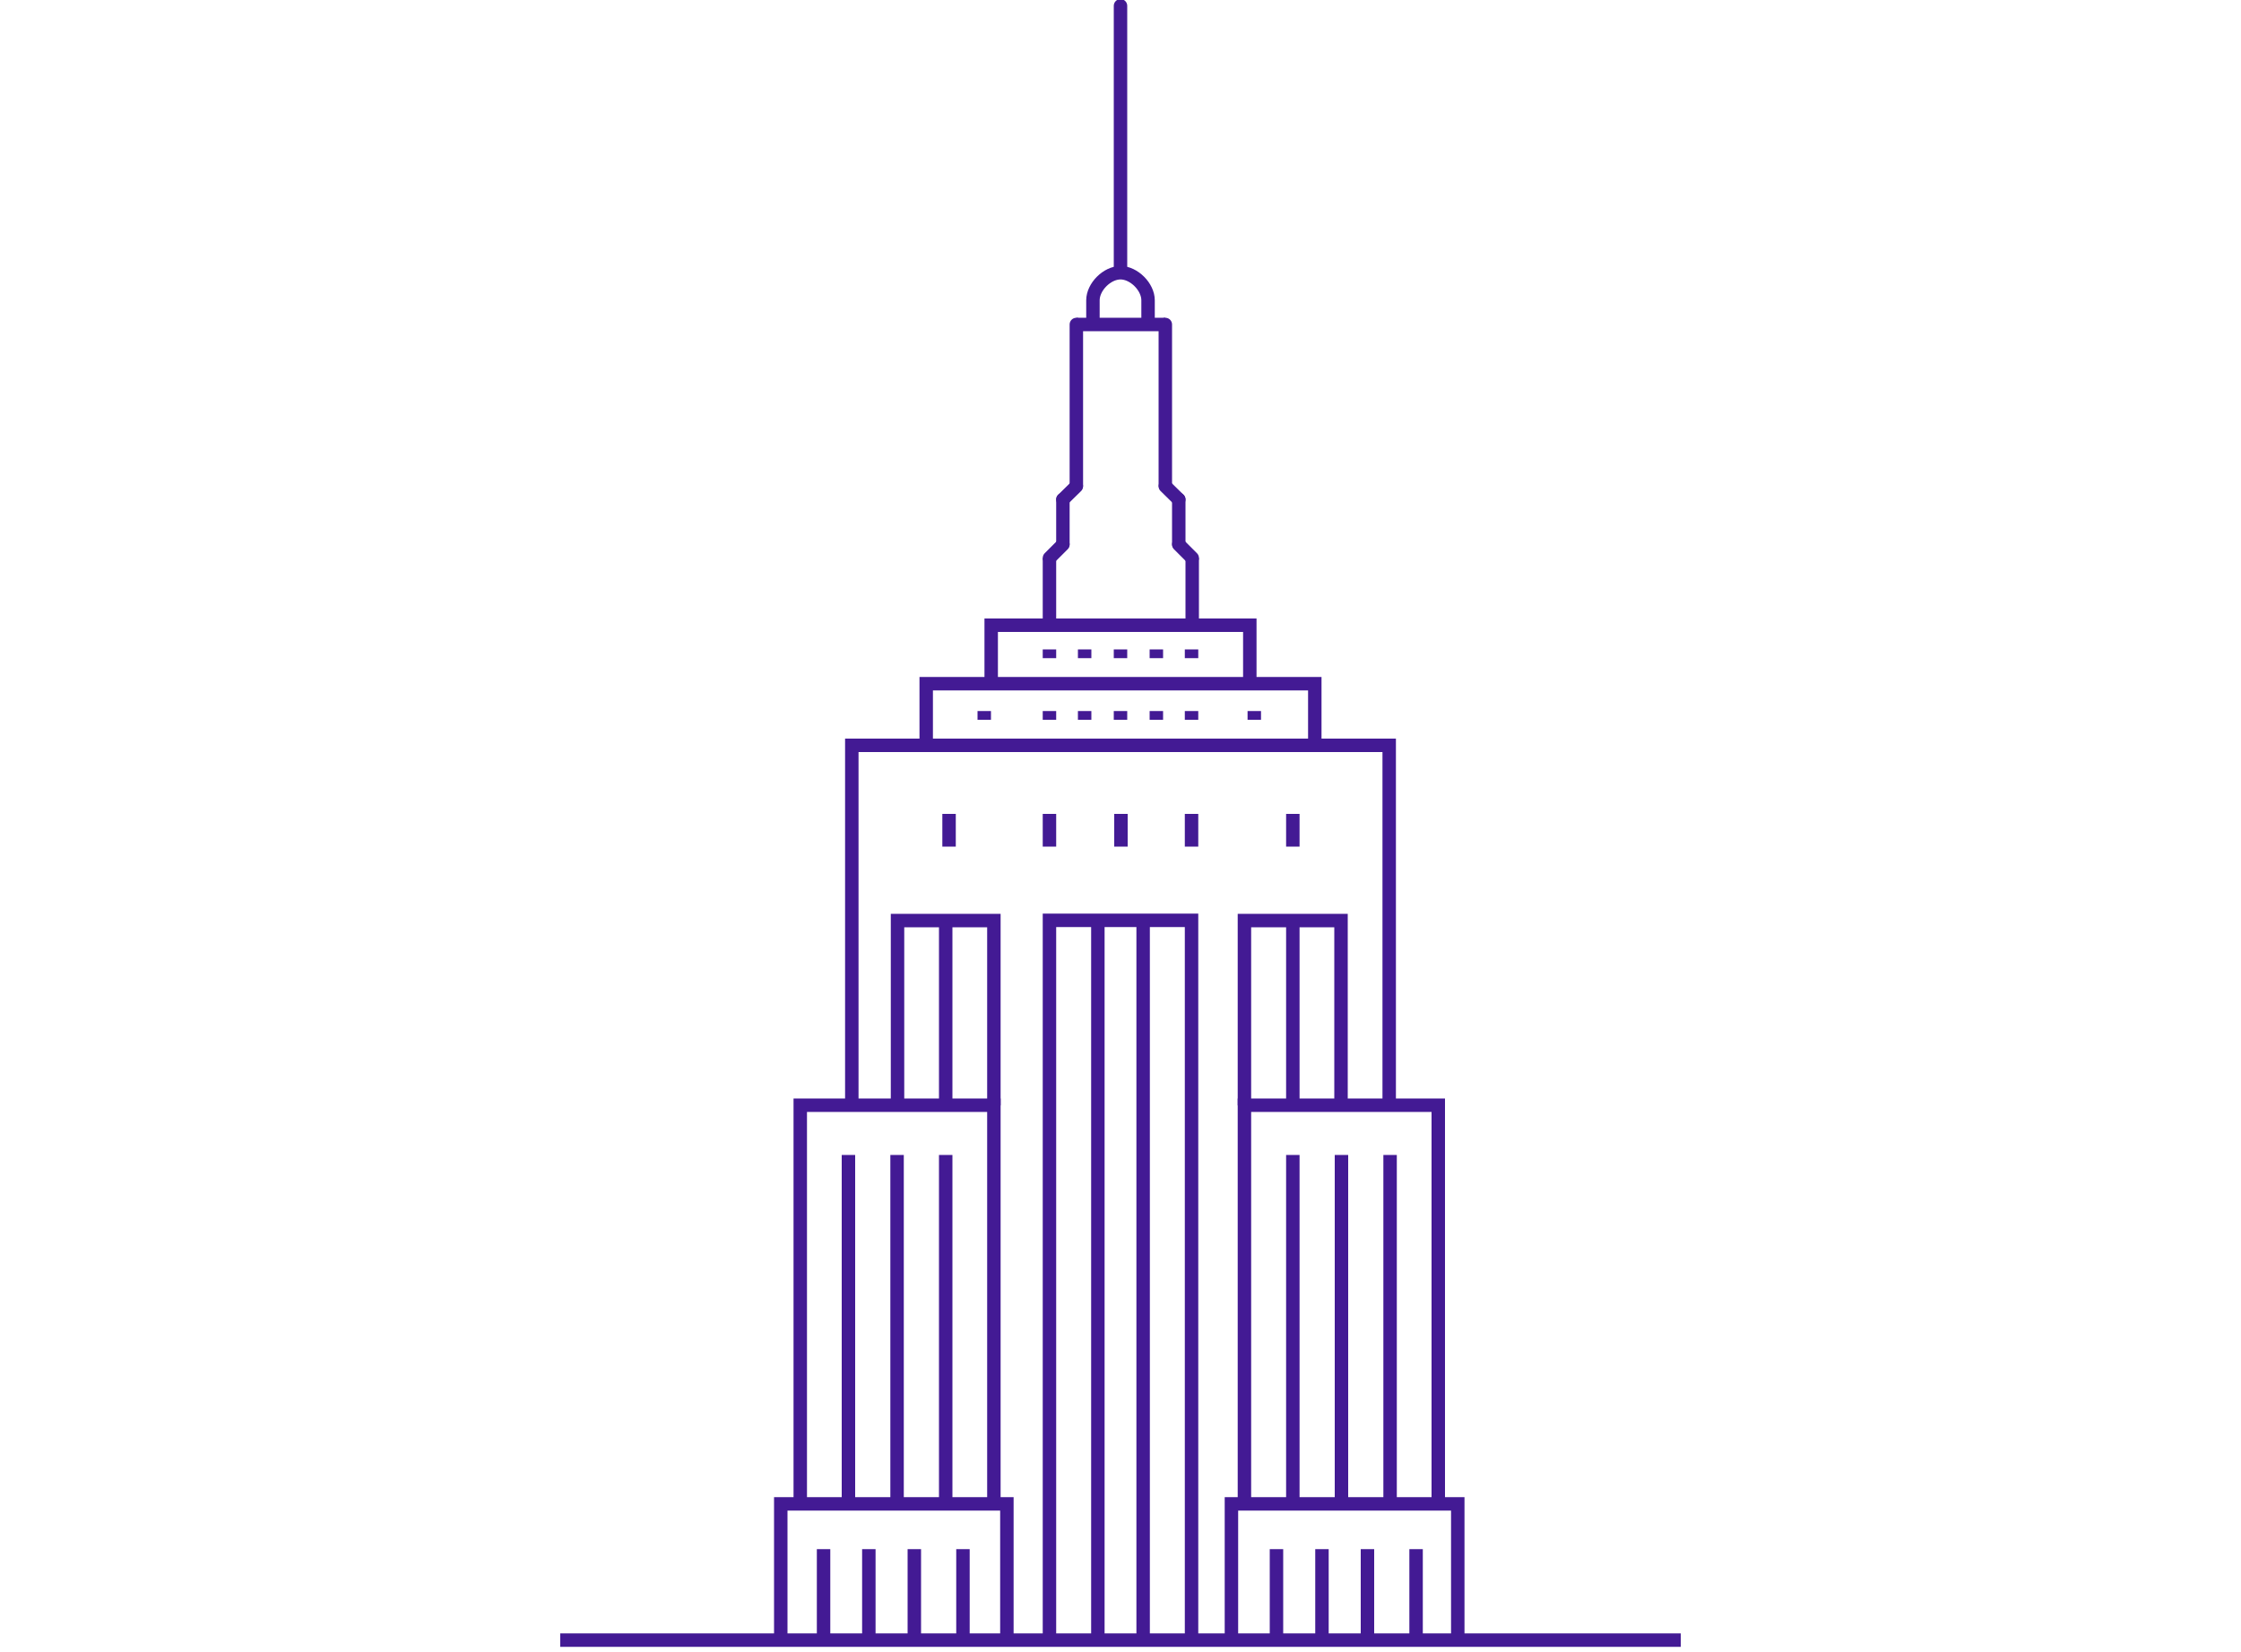
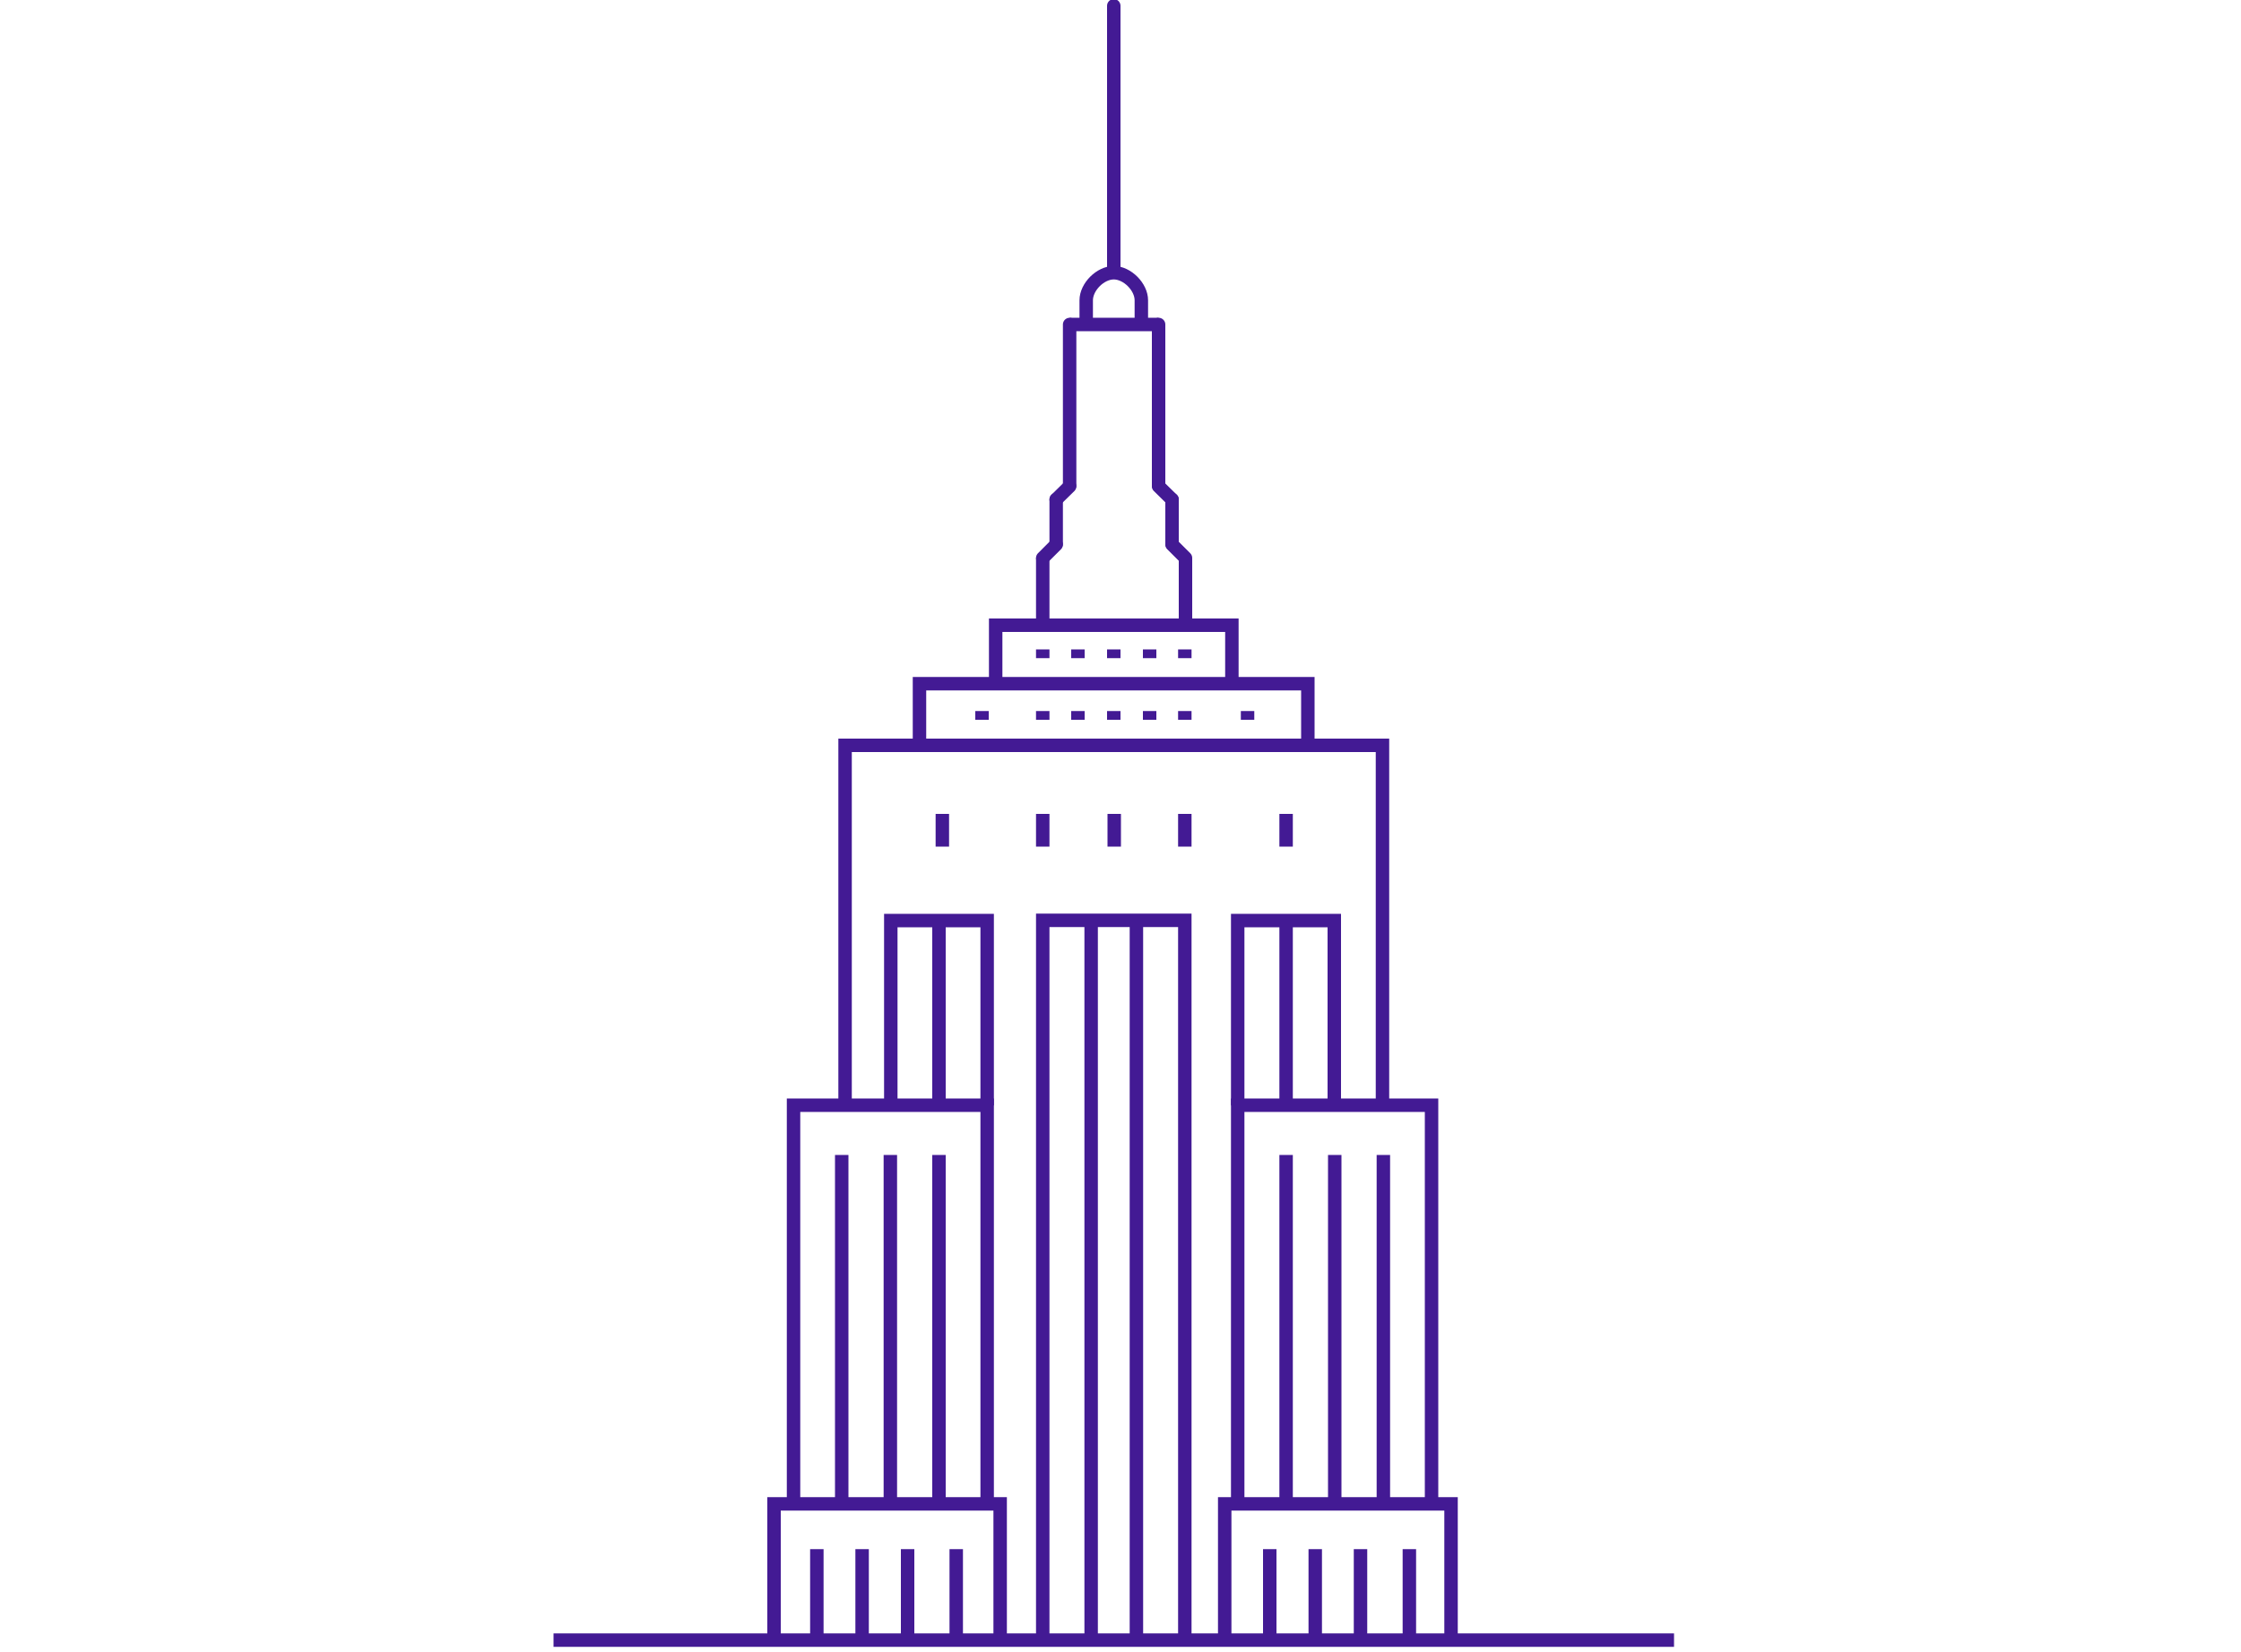
<svg xmlns="http://www.w3.org/2000/svg" version="1.1" id="Layer_1" x="0px" y="0px" viewBox="0 0 1000 737" enable-background="new 0 0 1000 737" xml:space="preserve">
  <rect x="-121.7" y="-1440.1" fill="none" stroke="#431A94" stroke-width="5" stroke-miterlimit="10" width="600" height="480" />
  <line fill="none" stroke="#431A94" stroke-width="5" stroke-miterlimit="10" x1="-121.7" y1="-1388.1" x2="478.3" y2="-1388.1" />
  <circle fill="none" stroke="#431A94" stroke-width="3" stroke-miterlimit="10" cx="-78" cy="-1415.3" r="5" />
  <circle fill="none" stroke="#431A94" stroke-width="3" stroke-miterlimit="10" cx="-48" cy="-1415.3" r="5" />
  <circle fill="none" stroke="#431A94" stroke-width="3" stroke-miterlimit="10" cx="-18" cy="-1415.3" r="5" />
  <line fill="none" stroke="#431A94" stroke-width="5" stroke-miterlimit="10" x1="-17.6" y1="-1338.1" x2="31.9" y2="-1338.1" />
  <line fill="none" stroke="#431A94" stroke-width="5" stroke-miterlimit="10" x1="-17.6" y1="-1308" x2="112" y2="-1308" />
  <line fill="none" stroke="#431A94" stroke-width="5" stroke-miterlimit="10" x1="-17.6" y1="-1278" x2="82" y2="-1278" />
  <line fill="none" stroke="#431A94" stroke-width="5" stroke-miterlimit="10" x1="-81.7" y1="-1248" x2="-72.2" y2="-1248" />
  <line fill="none" stroke="#431A94" stroke-width="5" stroke-miterlimit="10" x1="-81.7" y1="-1308" x2="-72.2" y2="-1308" />
  <line fill="none" stroke="#431A94" stroke-width="5" stroke-miterlimit="10" x1="-81.7" y1="-1278" x2="-72.2" y2="-1278" />
  <line fill="none" stroke="#431A94" stroke-width="5" stroke-miterlimit="10" x1="-81.7" y1="-1157.9" x2="-72.2" y2="-1157.9" />
  <line fill="none" stroke="#431A94" stroke-width="5" stroke-miterlimit="10" x1="-81.7" y1="-1218" x2="-72.2" y2="-1218" />
  <line fill="none" stroke="#431A94" stroke-width="5" stroke-miterlimit="10" x1="-81.7" y1="-1187.9" x2="-72.2" y2="-1187.9" />
  <line fill="none" stroke="#431A94" stroke-width="5" stroke-miterlimit="10" x1="-81.7" y1="-1338.1" x2="-72.2" y2="-1338.1" />
  <line fill="none" stroke="#431A94" stroke-width="5" stroke-miterlimit="10" x1="-81.7" y1="-1127.9" x2="-72.2" y2="-1127.9" />
  <line fill="none" stroke="#431A94" stroke-width="5" stroke-miterlimit="10" x1="-81.7" y1="-1097.9" x2="-72.2" y2="-1097.9" />
  <line fill="none" stroke="#431A94" stroke-width="5" stroke-miterlimit="10" x1="-81.7" y1="-1067.8" x2="-72.2" y2="-1067.8" />
  <line fill="none" stroke="#431A94" stroke-width="5" stroke-miterlimit="10" x1="-17.6" y1="-1218" x2="51.9" y2="-1218" />
  <line fill="none" stroke="#431A94" stroke-width="5" stroke-miterlimit="10" x1="-17.6" y1="-1187.9" x2="82" y2="-1187.9" />
  <line fill="none" stroke="#431A94" stroke-width="5" stroke-miterlimit="10" x1="-17.6" y1="-1127.9" x2="51.9" y2="-1127.9" />
  <line fill="none" stroke="#431A94" stroke-width="5" stroke-miterlimit="10" x1="-17.6" y1="-1097.9" x2="72" y2="-1097.9" />
  <line fill="none" stroke="#431A94" stroke-width="5" stroke-miterlimit="10" x1="-81.7" y1="-1037.8" x2="-72.2" y2="-1037.8" />
  <line fill="none" stroke="#431A94" stroke-width="5" stroke-miterlimit="10" x1="-81.7" y1="-1007.8" x2="-72.2" y2="-1007.8" />
  <line fill="none" stroke="#431A94" stroke-width="5" stroke-miterlimit="10" x1="-17.6" y1="-1067.8" x2="31.9" y2="-1067.8" />
  <line fill="none" stroke="#431A94" stroke-width="5" stroke-miterlimit="10" x1="179" y1="-1386.3" x2="179" y2="-960.1" />
  <line fill="none" stroke="#431A94" stroke-width="5" stroke-miterlimit="10" x1="287.6" y1="-1127.9" x2="387.2" y2="-1127.9" />
  <line fill="none" stroke="#431A94" stroke-width="5" stroke-miterlimit="10" x1="223.6" y1="-1248" x2="233.1" y2="-1248" />
  <line fill="none" stroke="#431A94" stroke-width="5" stroke-miterlimit="10" x1="223.6" y1="-1308" x2="233.1" y2="-1308" />
  <line fill="none" stroke="#431A94" stroke-width="5" stroke-miterlimit="10" x1="223.6" y1="-1278" x2="233.1" y2="-1278" />
  <line fill="none" stroke="#431A94" stroke-width="5" stroke-miterlimit="10" x1="223.6" y1="-1157.9" x2="233.1" y2="-1157.9" />
  <line fill="none" stroke="#431A94" stroke-width="5" stroke-miterlimit="10" x1="223.6" y1="-1218" x2="233.1" y2="-1218" />
  <line fill="none" stroke="#431A94" stroke-width="5" stroke-miterlimit="10" x1="223.6" y1="-1187.9" x2="233.1" y2="-1187.9" />
  <line fill="none" stroke="#431A94" stroke-width="5" stroke-miterlimit="10" x1="223.6" y1="-1338.1" x2="233.1" y2="-1338.1" />
  <line fill="none" stroke="#431A94" stroke-width="5" stroke-miterlimit="10" x1="223.6" y1="-1127.9" x2="233.1" y2="-1127.9" />
  <line fill="none" stroke="#431A94" stroke-width="5" stroke-miterlimit="10" x1="223.6" y1="-1097.9" x2="233.1" y2="-1097.9" />
  <line fill="none" stroke="#431A94" stroke-width="5" stroke-miterlimit="10" x1="223.6" y1="-1067.8" x2="233.1" y2="-1067.8" />
  <line fill="none" stroke="#431A94" stroke-width="5" stroke-miterlimit="10" x1="287.6" y1="-1187.9" x2="357.2" y2="-1187.9" />
  <line fill="none" stroke="#431A94" stroke-width="5" stroke-miterlimit="10" x1="287.6" y1="-1218" x2="387.2" y2="-1218" />
  <line fill="none" stroke="#431A94" stroke-width="5" stroke-miterlimit="10" x1="287.6" y1="-1278" x2="337.2" y2="-1278" />
  <line fill="none" stroke="#431A94" stroke-width="5" stroke-miterlimit="10" x1="287.6" y1="-1308" x2="377.2" y2="-1308" />
  <line fill="none" stroke="#431A94" stroke-width="5" stroke-miterlimit="10" x1="223.6" y1="-1037.8" x2="233.1" y2="-1037.8" />
  <line fill="none" stroke="#431A94" stroke-width="5" stroke-miterlimit="10" x1="223.6" y1="-1007.8" x2="233.1" y2="-1007.8" />
  <line fill="none" stroke="#431A94" stroke-width="5" stroke-miterlimit="10" x1="287.6" y1="-1338.1" x2="357.2" y2="-1338.1" />
  <rect x="579.1" y="-1440.1" fill="none" stroke="#431A94" stroke-width="5" stroke-miterlimit="10" width="600" height="480" />
  <line fill="none" stroke="#431A94" stroke-width="5" stroke-miterlimit="10" x1="579.1" y1="-1388.1" x2="1179.1" y2="-1388.1" />
  <circle fill="none" stroke="#431A94" stroke-width="3" stroke-miterlimit="10" cx="622.8" cy="-1415.3" r="5" />
  <circle fill="none" stroke="#431A94" stroke-width="3" stroke-miterlimit="10" cx="652.9" cy="-1415.3" r="5" />
  <circle fill="none" stroke="#431A94" stroke-width="3" stroke-miterlimit="10" cx="682.9" cy="-1415.3" r="5" />
  <line fill="none" stroke="#431A94" stroke-width="5" stroke-miterlimit="10" x1="684.2" y1="-1338.1" x2="733.8" y2="-1338.1" />
  <line fill="none" stroke="#431A94" stroke-width="5" stroke-miterlimit="10" x1="684.2" y1="-1308" x2="813.9" y2="-1308" />
  <line fill="none" stroke="#431A94" stroke-width="5" stroke-miterlimit="10" x1="684.2" y1="-1278" x2="783.8" y2="-1278" />
  <line fill="none" stroke="#431A94" stroke-width="5" stroke-miterlimit="10" x1="617.2" y1="-1248" x2="626.7" y2="-1248" />
  <line fill="none" stroke="#431A94" stroke-width="5" stroke-miterlimit="10" x1="617.2" y1="-1308" x2="626.7" y2="-1308" />
  <line fill="none" stroke="#431A94" stroke-width="5" stroke-miterlimit="10" x1="617.2" y1="-1278" x2="626.7" y2="-1278" />
  <line fill="none" stroke="#431A94" stroke-width="5" stroke-miterlimit="10" x1="617.2" y1="-1157.9" x2="626.7" y2="-1157.9" />
  <line fill="none" stroke="#431A94" stroke-width="5" stroke-miterlimit="10" x1="617.2" y1="-1218" x2="626.7" y2="-1218" />
  <line fill="none" stroke="#431A94" stroke-width="5" stroke-miterlimit="10" x1="617.2" y1="-1187.9" x2="626.7" y2="-1187.9" />
  <line fill="none" stroke="#431A94" stroke-width="5" stroke-miterlimit="10" x1="617.2" y1="-1338.1" x2="626.7" y2="-1338.1" />
  <line fill="none" stroke="#431A94" stroke-width="5" stroke-miterlimit="10" x1="617.2" y1="-1127.9" x2="626.7" y2="-1127.9" />
  <line fill="none" stroke="#431A94" stroke-width="5" stroke-miterlimit="10" x1="617.2" y1="-1097.9" x2="626.7" y2="-1097.9" />
  <line fill="none" stroke="#431A94" stroke-width="5" stroke-miterlimit="10" x1="617.2" y1="-1067.8" x2="626.7" y2="-1067.8" />
  <line fill="none" stroke="#431A94" stroke-width="5" stroke-miterlimit="10" x1="684.2" y1="-1218" x2="753.8" y2="-1218" />
  <line fill="none" stroke="#431A94" stroke-width="5" stroke-miterlimit="10" x1="684.2" y1="-1187.9" x2="783.8" y2="-1187.9" />
  <line fill="none" stroke="#431A94" stroke-width="5" stroke-miterlimit="10" x1="684.2" y1="-1127.9" x2="753.8" y2="-1127.9" />
  <line fill="none" stroke="#431A94" stroke-width="5" stroke-miterlimit="10" x1="684.2" y1="-1097.9" x2="773.8" y2="-1097.9" />
  <line fill="none" stroke="#431A94" stroke-width="5" stroke-miterlimit="10" x1="617.2" y1="-1037.8" x2="626.7" y2="-1037.8" />
  <line fill="none" stroke="#431A94" stroke-width="5" stroke-miterlimit="10" x1="617.2" y1="-1007.8" x2="626.7" y2="-1007.8" />
  <line fill="none" stroke="#431A94" stroke-width="5" stroke-miterlimit="10" x1="684.2" y1="-1067.8" x2="733.8" y2="-1067.8" />
  <line fill="none" stroke="#431A94" stroke-width="5" stroke-miterlimit="10" x1="684.2" y1="-1157.9" x2="753.8" y2="-1157.9" />
  <g>
-     <rect x="-765" y="251.9" fill="none" stroke="#431A94" stroke-width="5" stroke-miterlimit="10" width="600" height="480" />
-     <line fill="none" stroke="#431A94" stroke-width="5" stroke-miterlimit="10" x1="-765" y1="303.9" x2="-165" y2="303.9" />
-     <circle fill="none" stroke="#431A94" stroke-width="3" stroke-miterlimit="10" cx="-721.3" cy="276.7" r="5" />
-     <circle fill="none" stroke="#431A94" stroke-width="3" stroke-miterlimit="10" cx="-691.3" cy="276.7" r="5" />
-     <circle fill="none" stroke="#431A94" stroke-width="3" stroke-miterlimit="10" cx="-661.3" cy="276.7" r="5" />
-     <line fill="none" stroke="#431A94" stroke-width="5" stroke-miterlimit="10" x1="-599.9" y1="353.9" x2="-550.3" y2="353.9" />
-     <line fill="none" stroke="#431A94" stroke-width="5" stroke-miterlimit="10" x1="-599.9" y1="384" x2="-470.2" y2="384" />
-     <line fill="none" stroke="#431A94" stroke-width="5" stroke-miterlimit="10" x1="-599.9" y1="414" x2="-500.3" y2="414" />
-     <line fill="none" stroke="#431A94" stroke-width="5" stroke-miterlimit="10" x1="-730" y1="384" x2="-700.4" y2="384" />
-     <line fill="none" stroke="#431A94" stroke-width="5" stroke-miterlimit="10" x1="-730" y1="414" x2="-710.4" y2="414" />
-     <line fill="none" stroke="#431A94" stroke-width="5" stroke-miterlimit="10" x1="-730" y1="353.9" x2="-690.4" y2="353.9" />
-     <line fill="none" stroke="#431A94" stroke-width="5" stroke-miterlimit="10" x1="-599.9" y1="474" x2="-530.3" y2="474" />
-     <line fill="none" stroke="#431A94" stroke-width="5" stroke-miterlimit="10" x1="-599.9" y1="504.1" x2="-500.3" y2="504.1" />
-     <line fill="none" stroke="#431A94" stroke-width="5" stroke-miterlimit="10" x1="-599.9" y1="564.1" x2="-530.3" y2="564.1" />
-     <line fill="none" stroke="#431A94" stroke-width="5" stroke-miterlimit="10" x1="-599.9" y1="594.1" x2="-510.3" y2="594.1" />
-     <line fill="none" stroke="#431A94" stroke-width="5" stroke-miterlimit="10" x1="-599.9" y1="624.2" x2="-550.3" y2="624.2" />
-     <line fill="none" stroke="#431A94" stroke-width="5" stroke-miterlimit="10" x1="-599.9" y1="534.1" x2="-530.3" y2="534.1" />
-     <line fill="none" stroke="#431A94" stroke-width="5" stroke-miterlimit="10" x1="-661.3" y1="303.7" x2="-661.3" y2="729.8" />
+     <rect x="-756.7" y="253" fill="none" stroke="#431A94" stroke-width="5" stroke-miterlimit="10" width="600" height="480" />
+     <line fill="none" stroke="#431A94" stroke-width="5" stroke-miterlimit="10" x1="-756.7" y1="305" x2="-156.7" y2="305" />
+     <circle fill="none" stroke="#431A94" stroke-width="3" stroke-miterlimit="10" cx="-713" cy="277.8" r="5" />
+     <circle fill="none" stroke="#431A94" stroke-width="3" stroke-miterlimit="10" cx="-683" cy="277.8" r="5" />
+     <circle fill="none" stroke="#431A94" stroke-width="3" stroke-miterlimit="10" cx="-653" cy="277.8" r="5" />
+     <line fill="none" stroke="#431A94" stroke-width="5" stroke-miterlimit="10" x1="-591.6" y1="355" x2="-542" y2="355" />
+     <line fill="none" stroke="#431A94" stroke-width="5" stroke-miterlimit="10" x1="-591.6" y1="385.1" x2="-462" y2="385.1" />
+     <line fill="none" stroke="#431A94" stroke-width="5" stroke-miterlimit="10" x1="-591.6" y1="415.1" x2="-492" y2="415.1" />
+     <line fill="none" stroke="#431A94" stroke-width="5" stroke-miterlimit="10" x1="-721.7" y1="385.1" x2="-692.1" y2="385.1" />
+     <line fill="none" stroke="#431A94" stroke-width="5" stroke-miterlimit="10" x1="-721.7" y1="415.1" x2="-702.1" y2="415.1" />
+     <line fill="none" stroke="#431A94" stroke-width="5" stroke-miterlimit="10" x1="-721.7" y1="355" x2="-682.1" y2="355" />
+     <line fill="none" stroke="#431A94" stroke-width="5" stroke-miterlimit="10" x1="-591.6" y1="475.1" x2="-522" y2="475.1" />
+     <line fill="none" stroke="#431A94" stroke-width="5" stroke-miterlimit="10" x1="-591.6" y1="505.2" x2="-492" y2="505.2" />
+     <line fill="none" stroke="#431A94" stroke-width="5" stroke-miterlimit="10" x1="-591.6" y1="565.2" x2="-522" y2="565.2" />
+     <line fill="none" stroke="#431A94" stroke-width="5" stroke-miterlimit="10" x1="-591.6" y1="595.2" x2="-502" y2="595.2" />
+     <line fill="none" stroke="#431A94" stroke-width="5" stroke-miterlimit="10" x1="-591.6" y1="625.3" x2="-542" y2="625.3" />
+     <line fill="none" stroke="#431A94" stroke-width="5" stroke-miterlimit="10" x1="-591.6" y1="535.2" x2="-522" y2="535.2" />
+     <line fill="none" stroke="#431A94" stroke-width="5" stroke-miterlimit="10" x1="-653" y1="304.8" x2="-653" y2="731" />
  </g>
  <g>
-     <line fill="none" stroke="#431A94" stroke-width="6" stroke-miterlimit="10" x1="250" y1="731.9" x2="750" y2="731.9" />
-     <polyline fill="none" stroke="#431A94" stroke-width="6" stroke-miterlimit="10" points="619.9,494.7 619.9,332.6 380.1,332.6    380.1,494.7  " />
-     <polyline fill="none" stroke="#431A94" stroke-width="6" stroke-miterlimit="10" points="586.7,330.9 586.7,305.1 413.3,305.1    413.3,330.9  " />
-     <polyline fill="none" stroke="#431A94" stroke-width="6" stroke-miterlimit="10" points="557.7,303.4 557.7,279 442.3,279    442.3,303.4  " />
-     <polyline fill="none" stroke="#431A94" stroke-width="6" stroke-miterlimit="10" points="531.7,732 531.7,410.7 468.3,410.7    468.3,732  " />
-     <line fill="none" stroke="#431A94" stroke-width="6" stroke-miterlimit="10" x1="489.9" y1="410.7" x2="489.9" y2="732" />
-     <line fill="none" stroke="#431A94" stroke-width="6" stroke-miterlimit="10" x1="510.1" y1="410.7" x2="510.1" y2="732" />
-     <line fill="none" stroke="#431A94" stroke-width="6" stroke-miterlimit="10" x1="423.5" y1="363.2" x2="423.5" y2="377.8" />
-     <line fill="none" stroke="#431A94" stroke-width="6" stroke-miterlimit="10" x1="576.9" y1="363.2" x2="576.9" y2="377.8" />
-     <line fill="none" stroke="#431A94" stroke-width="6" stroke-miterlimit="10" x1="531.7" y1="363.2" x2="531.7" y2="377.8" />
-     <line fill="none" stroke="#431A94" stroke-width="6" stroke-miterlimit="10" x1="468.3" y1="363.2" x2="468.3" y2="377.8" />
-     <line fill="none" stroke="#431A94" stroke-width="6" stroke-miterlimit="10" x1="500.2" y1="363.2" x2="500.2" y2="377.8" />
-     <polyline fill="none" stroke="#431A94" stroke-width="6" stroke-miterlimit="10" points="598.4,493.3 598.4,410.8 555.3,410.8    555.3,493.3  " />
-     <line fill="none" stroke="#431A94" stroke-width="6" stroke-miterlimit="10" x1="576.9" y1="410.8" x2="576.9" y2="493.3" />
-     <line fill="none" stroke="#431A94" stroke-width="6" stroke-linecap="round" stroke-miterlimit="10" x1="500" y1="2.6" x2="500" y2="119.6" />
-     <line fill="none" stroke="#431A94" stroke-width="6" stroke-miterlimit="10" x1="468.3" y1="277.4" x2="468.3" y2="249" />
-     <line fill="none" stroke="#431A94" stroke-width="6" stroke-miterlimit="10" x1="532" y1="277.4" x2="532" y2="249" />
-     <line fill="none" stroke="#431A94" stroke-width="6" stroke-linecap="round" stroke-linejoin="round" stroke-miterlimit="10" x1="468.3" y1="249" x2="474.3" y2="243" />
-     <line fill="none" stroke="#431A94" stroke-width="6" stroke-linecap="round" stroke-linejoin="round" stroke-miterlimit="10" x1="532" y1="249" x2="526" y2="243" />
-     <line fill="none" stroke="#431A94" stroke-width="6" stroke-linecap="round" stroke-miterlimit="10" x1="474.3" y1="242.7" x2="474.3" y2="222.9" />
-     <line fill="none" stroke="#431A94" stroke-width="6" stroke-linecap="round" stroke-miterlimit="10" x1="526" y1="242.7" x2="526" y2="222.9" />
-     <line fill="none" stroke="#431A94" stroke-width="6" stroke-linecap="round" stroke-linejoin="round" stroke-miterlimit="10" x1="474.3" y1="222.9" x2="480.3" y2="217" />
-     <line fill="none" stroke="#431A94" stroke-width="6" stroke-linecap="round" stroke-linejoin="round" stroke-miterlimit="10" x1="526" y1="222.9" x2="520" y2="217" />
-     <line fill="none" stroke="#431A94" stroke-width="6" stroke-linecap="round" stroke-miterlimit="10" x1="480.3" y1="216.6" x2="480.3" y2="144.8" />
-     <line fill="none" stroke="#431A94" stroke-width="6" stroke-linecap="round" stroke-miterlimit="10" x1="520" y1="216.6" x2="520" y2="144.8" />
-     <line fill="none" stroke="#431A94" stroke-width="6" stroke-miterlimit="10" x1="480.3" y1="144.8" x2="520" y2="144.8" />
-     <line fill="none" stroke="#431A94" stroke-width="6" stroke-miterlimit="10" x1="439.2" y1="317.3" x2="439.2" y2="321.2" />
-     <line fill="none" stroke="#431A94" stroke-width="6" stroke-miterlimit="10" x1="500" y1="317.3" x2="500" y2="321.2" />
-     <line fill="none" stroke="#431A94" stroke-width="6" stroke-miterlimit="10" x1="531.7" y1="317.3" x2="531.7" y2="321.2" />
-     <line fill="none" stroke="#431A94" stroke-width="6" stroke-miterlimit="10" x1="559.7" y1="317.3" x2="559.7" y2="321.2" />
-     <line fill="none" stroke="#431A94" stroke-width="6" stroke-miterlimit="10" x1="468.3" y1="317.3" x2="468.3" y2="321.2" />
-     <line fill="none" stroke="#431A94" stroke-width="6" stroke-miterlimit="10" x1="500" y1="289.8" x2="500" y2="293.7" />
-     <line fill="none" stroke="#431A94" stroke-width="6" stroke-miterlimit="10" x1="531.7" y1="289.8" x2="531.7" y2="293.7" />
-     <line fill="none" stroke="#431A94" stroke-width="6" stroke-miterlimit="10" x1="468.3" y1="289.8" x2="468.3" y2="293.7" />
-     <path fill="none" stroke="#431A94" stroke-width="6" stroke-linecap="round" stroke-linejoin="round" stroke-miterlimit="10" d="   M487.7,144.2V134c0-6,6.3-12.3,12.3-12.3l0,0c6,0,12.3,6.3,12.3,12.3v10.1" />
-     <polyline fill="none" stroke="#431A94" stroke-width="6" stroke-miterlimit="10" points="650.5,731.7 650.5,671.1 549.5,671.1    549.5,731.7  " />
-     <polyline fill="none" stroke="#431A94" stroke-width="6" stroke-miterlimit="10" points="641.8,670.9 641.8,493.2 555.3,493.2    555.3,670.9  " />
-     <line fill="none" stroke="#431A94" stroke-width="6" stroke-miterlimit="10" x1="576.9" y1="515.4" x2="576.9" y2="671.1" />
-     <line fill="none" stroke="#431A94" stroke-width="6" stroke-miterlimit="10" x1="598.6" y1="515.4" x2="598.6" y2="671.1" />
-     <line fill="none" stroke="#431A94" stroke-width="6" stroke-miterlimit="10" x1="620.3" y1="515.4" x2="620.3" y2="671.1" />
-     <line fill="none" stroke="#431A94" stroke-width="6" stroke-miterlimit="10" x1="569.6" y1="691.3" x2="569.6" y2="731.9" />
-     <line fill="none" stroke="#431A94" stroke-width="6" stroke-miterlimit="10" x1="589.9" y1="691.3" x2="589.9" y2="731.9" />
-     <line fill="none" stroke="#431A94" stroke-width="6" stroke-miterlimit="10" x1="610.2" y1="691.3" x2="610.2" y2="731.9" />
-     <line fill="none" stroke="#431A94" stroke-width="6" stroke-miterlimit="10" x1="631.9" y1="691.3" x2="631.9" y2="731.9" />
-     <line fill="none" stroke="#431A94" stroke-width="6" stroke-miterlimit="10" x1="484" y1="289.8" x2="484" y2="293.7" />
-     <line fill="none" stroke="#431A94" stroke-width="6" stroke-miterlimit="10" x1="516" y1="289.8" x2="516" y2="293.7" />
-     <line fill="none" stroke="#431A94" stroke-width="6" stroke-miterlimit="10" x1="484" y1="317.3" x2="484" y2="321.2" />
-     <line fill="none" stroke="#431A94" stroke-width="6" stroke-miterlimit="10" x1="516" y1="317.3" x2="516" y2="321.2" />
-     <polyline fill="none" stroke="#431A94" stroke-width="6" stroke-miterlimit="10" points="400.5,493.3 400.5,410.8 443.5,410.8    443.5,493.3  " />
-     <line fill="none" stroke="#431A94" stroke-width="6" stroke-miterlimit="10" x1="422" y1="410.8" x2="422" y2="493.3" />
-     <polyline fill="none" stroke="#431A94" stroke-width="6" stroke-miterlimit="10" points="348.4,731.7 348.4,671.1 449.3,671.1    449.3,731.7  " />
-     <polyline fill="none" stroke="#431A94" stroke-width="6" stroke-miterlimit="10" points="357.1,670.9 357.1,493.2 443.5,493.2    443.5,670.9  " />
-     <line fill="none" stroke="#431A94" stroke-width="6" stroke-miterlimit="10" x1="422" y1="515.4" x2="422" y2="671.1" />
-     <line fill="none" stroke="#431A94" stroke-width="6" stroke-miterlimit="10" x1="400.3" y1="515.4" x2="400.3" y2="671.1" />
-     <line fill="none" stroke="#431A94" stroke-width="6" stroke-miterlimit="10" x1="378.6" y1="515.4" x2="378.6" y2="671.1" />
-     <line fill="none" stroke="#431A94" stroke-width="6" stroke-miterlimit="10" x1="367.5" y1="691.3" x2="367.5" y2="731.9" />
-     <line fill="none" stroke="#431A94" stroke-width="6" stroke-miterlimit="10" x1="387.7" y1="691.3" x2="387.7" y2="731.9" />
-     <line fill="none" stroke="#431A94" stroke-width="6" stroke-miterlimit="10" x1="408" y1="691.3" x2="408" y2="731.9" />
-     <line fill="none" stroke="#431A94" stroke-width="6" stroke-miterlimit="10" x1="429.7" y1="691.3" x2="429.7" y2="731.9" />
+     <line fill="none" stroke="#431A94" stroke-width="6" stroke-miterlimit="10" x1="247" y1="731.9" x2="747" y2="731.9" />
+     <polyline fill="none" stroke="#431A94" stroke-width="6" stroke-miterlimit="10" points="616.9,494.7 616.9,332.6 377.1,332.6    377.1,494.7  " />
+     <polyline fill="none" stroke="#431A94" stroke-width="6" stroke-miterlimit="10" points="583.6,330.9 583.6,305.1 410.3,305.1    410.3,330.9  " />
+     <polyline fill="none" stroke="#431A94" stroke-width="6" stroke-miterlimit="10" points="549.7,303.4 549.7,279 444.3,279    444.3,303.4  " />
+     <polyline fill="none" stroke="#431A94" stroke-width="6" stroke-miterlimit="10" points="528.7,732 528.7,410.7 465.3,410.7    465.3,732  " />
+     <line fill="none" stroke="#431A94" stroke-width="6" stroke-miterlimit="10" x1="486.9" y1="410.7" x2="486.9" y2="732" />
+     <line fill="none" stroke="#431A94" stroke-width="6" stroke-miterlimit="10" x1="507.1" y1="410.7" x2="507.1" y2="732" />
+     <line fill="none" stroke="#431A94" stroke-width="6" stroke-miterlimit="10" x1="420.5" y1="363.2" x2="420.5" y2="377.8" />
+     <line fill="none" stroke="#431A94" stroke-width="6" stroke-miterlimit="10" x1="573.9" y1="363.2" x2="573.9" y2="377.8" />
+     <line fill="none" stroke="#431A94" stroke-width="6" stroke-miterlimit="10" x1="528.7" y1="363.2" x2="528.7" y2="377.8" />
+     <line fill="none" stroke="#431A94" stroke-width="6" stroke-miterlimit="10" x1="465.3" y1="363.2" x2="465.3" y2="377.8" />
+     <line fill="none" stroke="#431A94" stroke-width="6" stroke-miterlimit="10" x1="497.2" y1="363.2" x2="497.2" y2="377.8" />
+     <polyline fill="none" stroke="#431A94" stroke-width="6" stroke-miterlimit="10" points="595.4,493.3 595.4,410.8 552.3,410.8    552.3,493.3  " />
+     <line fill="none" stroke="#431A94" stroke-width="6" stroke-miterlimit="10" x1="573.9" y1="410.8" x2="573.9" y2="493.3" />
+     <line fill="none" stroke="#431A94" stroke-width="6" stroke-linecap="round" stroke-miterlimit="10" x1="497" y1="2.6" x2="497" y2="119.6" />
+     <line fill="none" stroke="#431A94" stroke-width="6" stroke-miterlimit="10" x1="465.3" y1="277.4" x2="465.3" y2="249" />
+     <line fill="none" stroke="#431A94" stroke-width="6" stroke-miterlimit="10" x1="529" y1="277.4" x2="529" y2="249" />
+     <line fill="none" stroke="#431A94" stroke-width="6" stroke-linecap="round" stroke-linejoin="round" stroke-miterlimit="10" x1="465.3" y1="249" x2="471.3" y2="243" />
+     <line fill="none" stroke="#431A94" stroke-width="6" stroke-linecap="round" stroke-linejoin="round" stroke-miterlimit="10" x1="529" y1="249" x2="523" y2="243" />
+     <line fill="none" stroke="#431A94" stroke-width="6" stroke-linecap="round" stroke-miterlimit="10" x1="471.3" y1="242.7" x2="471.3" y2="222.9" />
+     <line fill="none" stroke="#431A94" stroke-width="6" stroke-linecap="round" stroke-miterlimit="10" x1="523" y1="242.7" x2="523" y2="222.9" />
+     <line fill="none" stroke="#431A94" stroke-width="6" stroke-linecap="round" stroke-linejoin="round" stroke-miterlimit="10" x1="471.3" y1="222.9" x2="477.3" y2="217" />
+     <line fill="none" stroke="#431A94" stroke-width="6" stroke-linecap="round" stroke-linejoin="round" stroke-miterlimit="10" x1="523" y1="222.9" x2="517" y2="217" />
+     <line fill="none" stroke="#431A94" stroke-width="6" stroke-linecap="round" stroke-miterlimit="10" x1="477.3" y1="216.6" x2="477.3" y2="144.8" />
+     <line fill="none" stroke="#431A94" stroke-width="6" stroke-linecap="round" stroke-miterlimit="10" x1="517" y1="216.6" x2="517" y2="144.8" />
+     <line fill="none" stroke="#431A94" stroke-width="6" stroke-miterlimit="10" x1="477.3" y1="144.8" x2="517" y2="144.8" />
+     <line fill="none" stroke="#431A94" stroke-width="6" stroke-miterlimit="10" x1="438.2" y1="317.3" x2="438.2" y2="321.2" />
+     <line fill="none" stroke="#431A94" stroke-width="6" stroke-miterlimit="10" x1="497" y1="317.3" x2="497" y2="321.2" />
+     <line fill="none" stroke="#431A94" stroke-width="6" stroke-miterlimit="10" x1="528.7" y1="317.3" x2="528.7" y2="321.2" />
+     <line fill="none" stroke="#431A94" stroke-width="6" stroke-miterlimit="10" x1="556.7" y1="317.3" x2="556.7" y2="321.2" />
+     <line fill="none" stroke="#431A94" stroke-width="6" stroke-miterlimit="10" x1="465.3" y1="317.3" x2="465.3" y2="321.2" />
+     <line fill="none" stroke="#431A94" stroke-width="6" stroke-miterlimit="10" x1="497" y1="289.8" x2="497" y2="293.7" />
+     <line fill="none" stroke="#431A94" stroke-width="6" stroke-miterlimit="10" x1="528.7" y1="289.8" x2="528.7" y2="293.7" />
+     <line fill="none" stroke="#431A94" stroke-width="6" stroke-miterlimit="10" x1="465.3" y1="289.8" x2="465.3" y2="293.7" />
+     <path fill="none" stroke="#431A94" stroke-width="6" stroke-linecap="round" stroke-linejoin="round" stroke-miterlimit="10" d="   M484.7,144.2V134c0-6,6.3-12.3,12.3-12.3h0c6,0,12.3,6.3,12.3,12.3v10.1" />
+     <polyline fill="none" stroke="#431A94" stroke-width="6" stroke-miterlimit="10" points="647.5,731.7 647.5,671.1 546.5,671.1    546.5,731.7  " />
+     <polyline fill="none" stroke="#431A94" stroke-width="6" stroke-miterlimit="10" points="638.8,670.9 638.8,493.2 552.3,493.2    552.3,670.9  " />
+     <line fill="none" stroke="#431A94" stroke-width="6" stroke-miterlimit="10" x1="573.9" y1="515.4" x2="573.9" y2="671.1" />
+     <line fill="none" stroke="#431A94" stroke-width="6" stroke-miterlimit="10" x1="595.6" y1="515.4" x2="595.6" y2="671.1" />
+     <line fill="none" stroke="#431A94" stroke-width="6" stroke-miterlimit="10" x1="617.3" y1="515.4" x2="617.3" y2="671.1" />
+     <line fill="none" stroke="#431A94" stroke-width="6" stroke-miterlimit="10" x1="566.6" y1="691.3" x2="566.6" y2="731.9" />
+     <line fill="none" stroke="#431A94" stroke-width="6" stroke-miterlimit="10" x1="586.9" y1="691.3" x2="586.9" y2="731.9" />
+     <line fill="none" stroke="#431A94" stroke-width="6" stroke-miterlimit="10" x1="607.1" y1="691.3" x2="607.1" y2="731.9" />
+     <line fill="none" stroke="#431A94" stroke-width="6" stroke-miterlimit="10" x1="628.9" y1="691.3" x2="628.9" y2="731.9" />
+     <line fill="none" stroke="#431A94" stroke-width="6" stroke-miterlimit="10" x1="481" y1="289.8" x2="481" y2="293.7" />
+     <line fill="none" stroke="#431A94" stroke-width="6" stroke-miterlimit="10" x1="513" y1="289.8" x2="513" y2="293.7" />
+     <line fill="none" stroke="#431A94" stroke-width="6" stroke-miterlimit="10" x1="481" y1="317.3" x2="481" y2="321.2" />
+     <line fill="none" stroke="#431A94" stroke-width="6" stroke-miterlimit="10" x1="513" y1="317.3" x2="513" y2="321.2" />
+     <polyline fill="none" stroke="#431A94" stroke-width="6" stroke-miterlimit="10" points="397.5,493.3 397.5,410.8 440.5,410.8    440.5,493.3  " />
+     <line fill="none" stroke="#431A94" stroke-width="6" stroke-miterlimit="10" x1="419" y1="410.8" x2="419" y2="493.3" />
+     <polyline fill="none" stroke="#431A94" stroke-width="6" stroke-miterlimit="10" points="345.4,731.7 345.4,671.1 446.3,671.1    446.3,731.7  " />
+     <polyline fill="none" stroke="#431A94" stroke-width="6" stroke-miterlimit="10" points="354.1,670.9 354.1,493.2 440.5,493.2    440.5,670.9  " />
+     <line fill="none" stroke="#431A94" stroke-width="6" stroke-miterlimit="10" x1="419" y1="515.4" x2="419" y2="671.1" />
+     <line fill="none" stroke="#431A94" stroke-width="6" stroke-miterlimit="10" x1="397.3" y1="515.4" x2="397.3" y2="671.1" />
+     <line fill="none" stroke="#431A94" stroke-width="6" stroke-miterlimit="10" x1="375.6" y1="515.4" x2="375.6" y2="671.1" />
+     <line fill="none" stroke="#431A94" stroke-width="6" stroke-miterlimit="10" x1="364.5" y1="691.3" x2="364.5" y2="731.9" />
+     <line fill="none" stroke="#431A94" stroke-width="6" stroke-miterlimit="10" x1="384.7" y1="691.3" x2="384.7" y2="731.9" />
+     <line fill="none" stroke="#431A94" stroke-width="6" stroke-miterlimit="10" x1="405" y1="691.3" x2="405" y2="731.9" />
+     <line fill="none" stroke="#431A94" stroke-width="6" stroke-miterlimit="10" x1="426.7" y1="691.3" x2="426.7" y2="731.9" />
  </g>
</svg>
